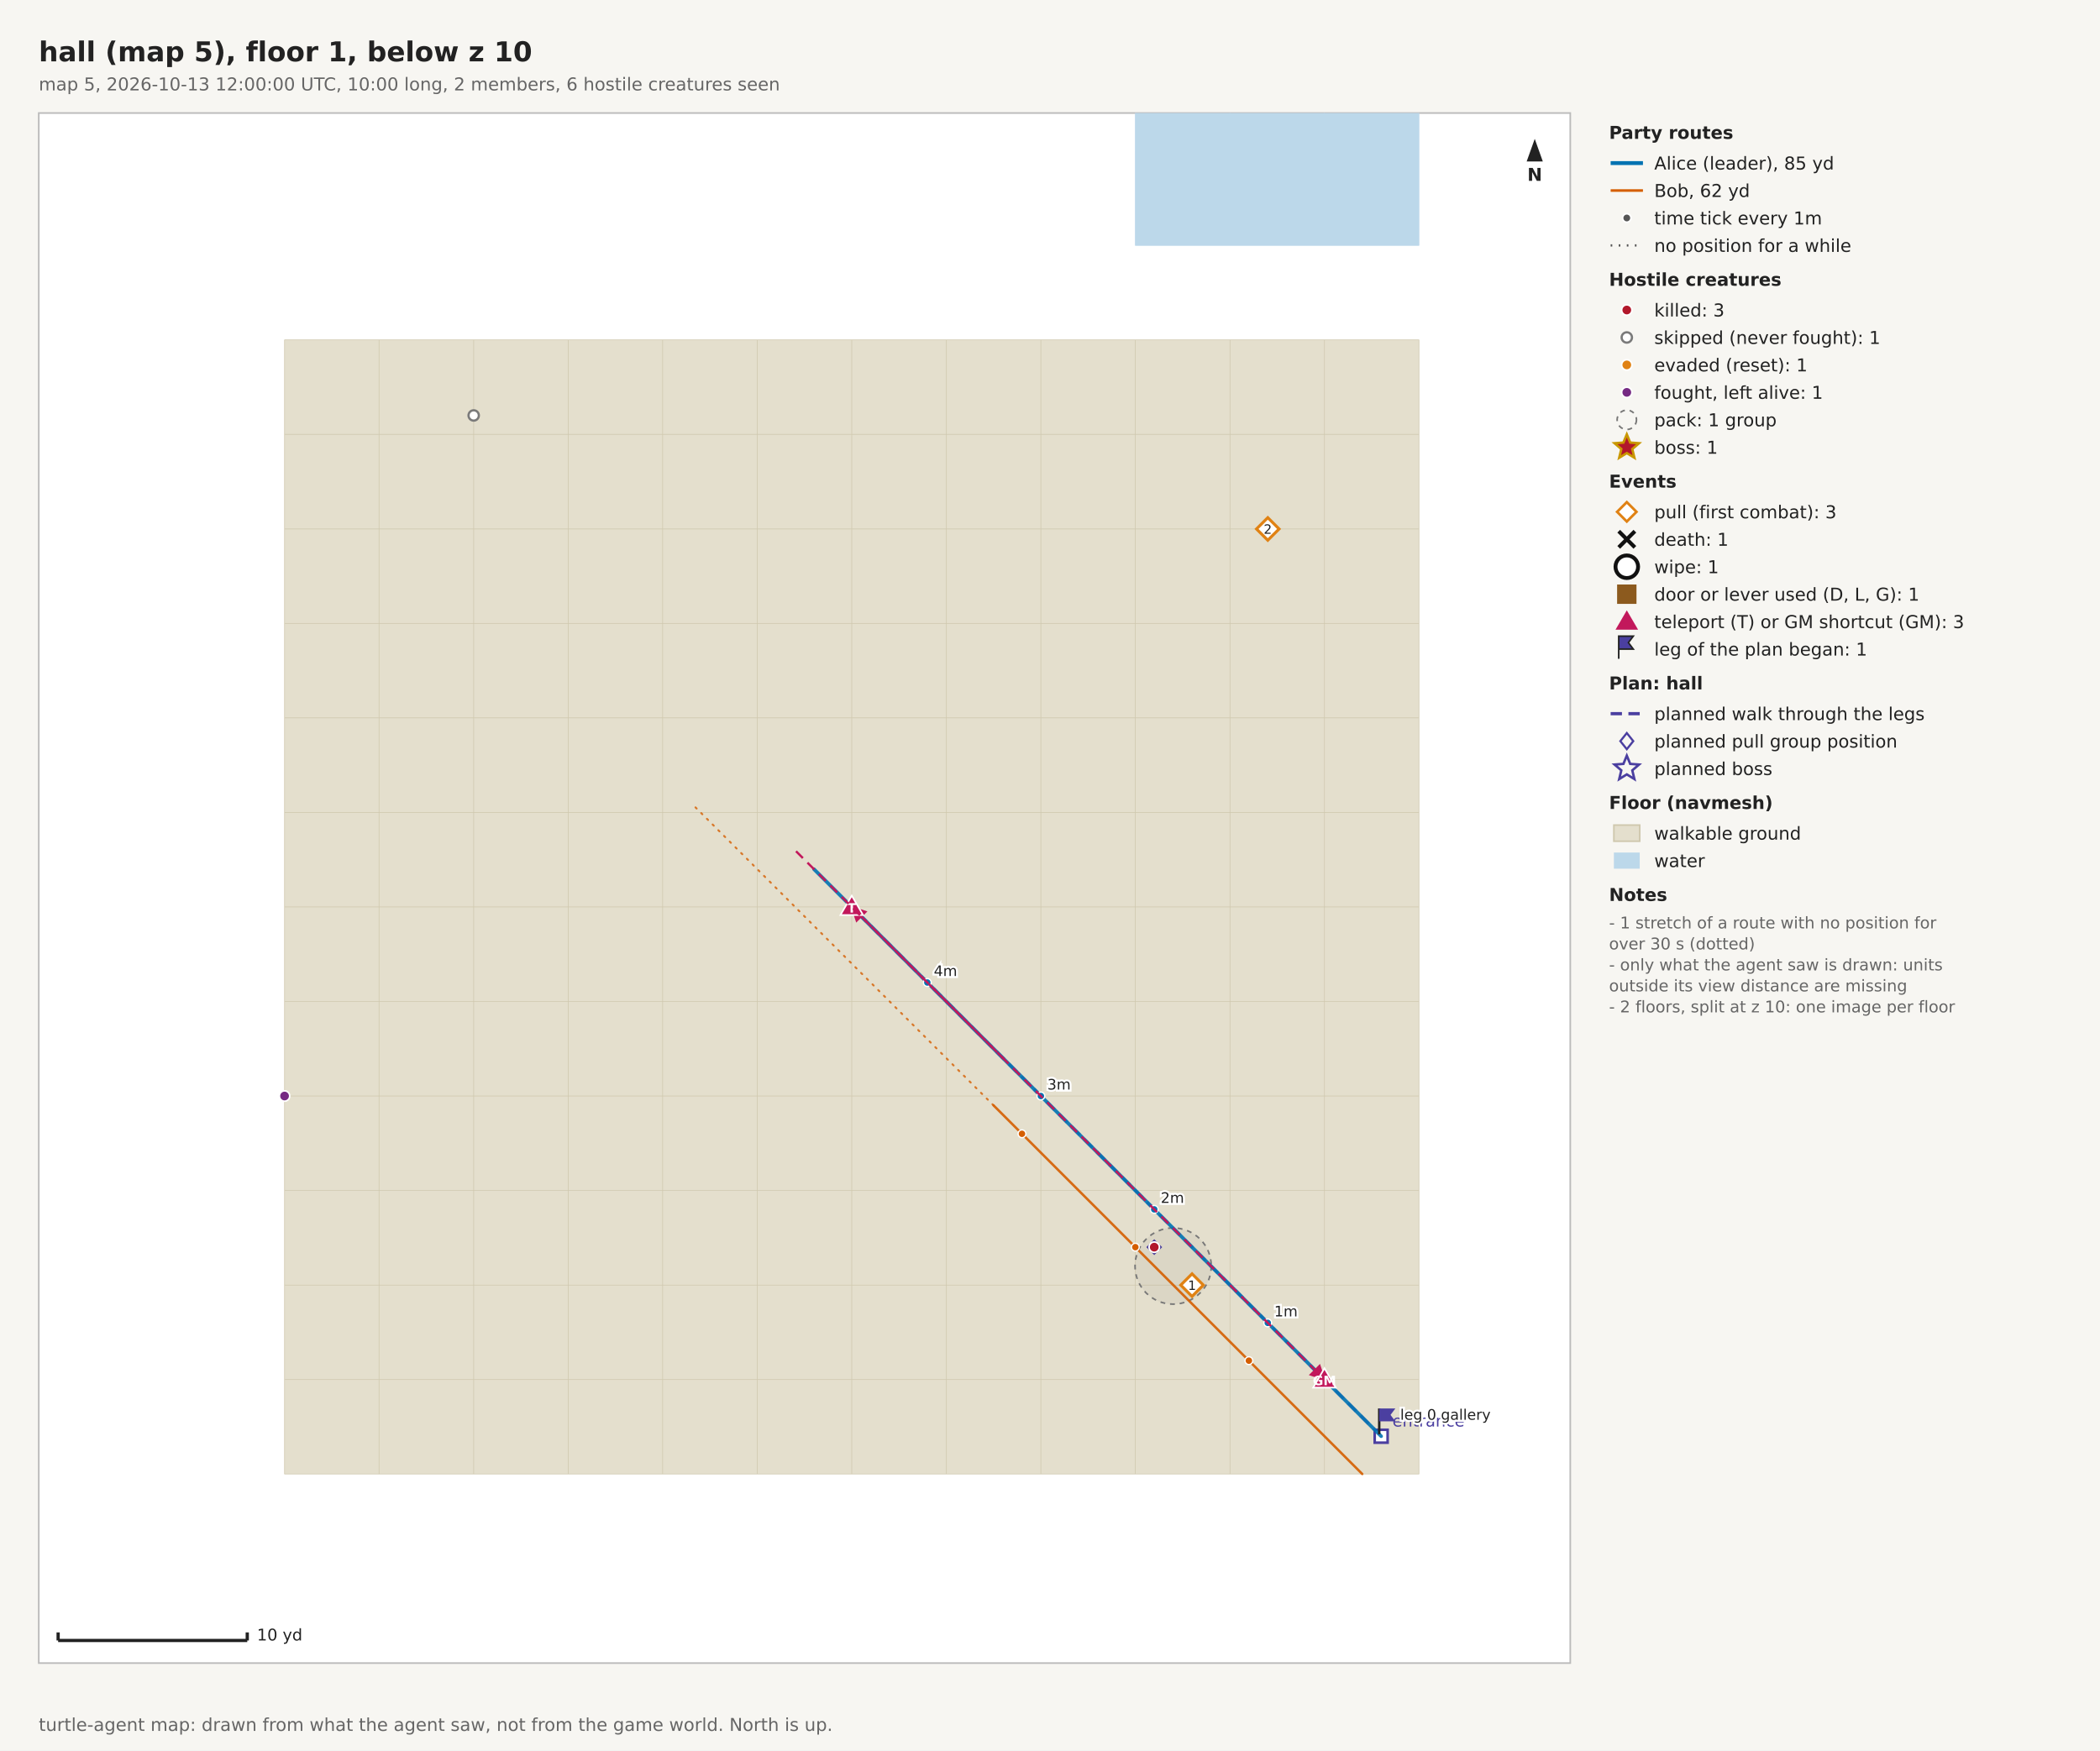
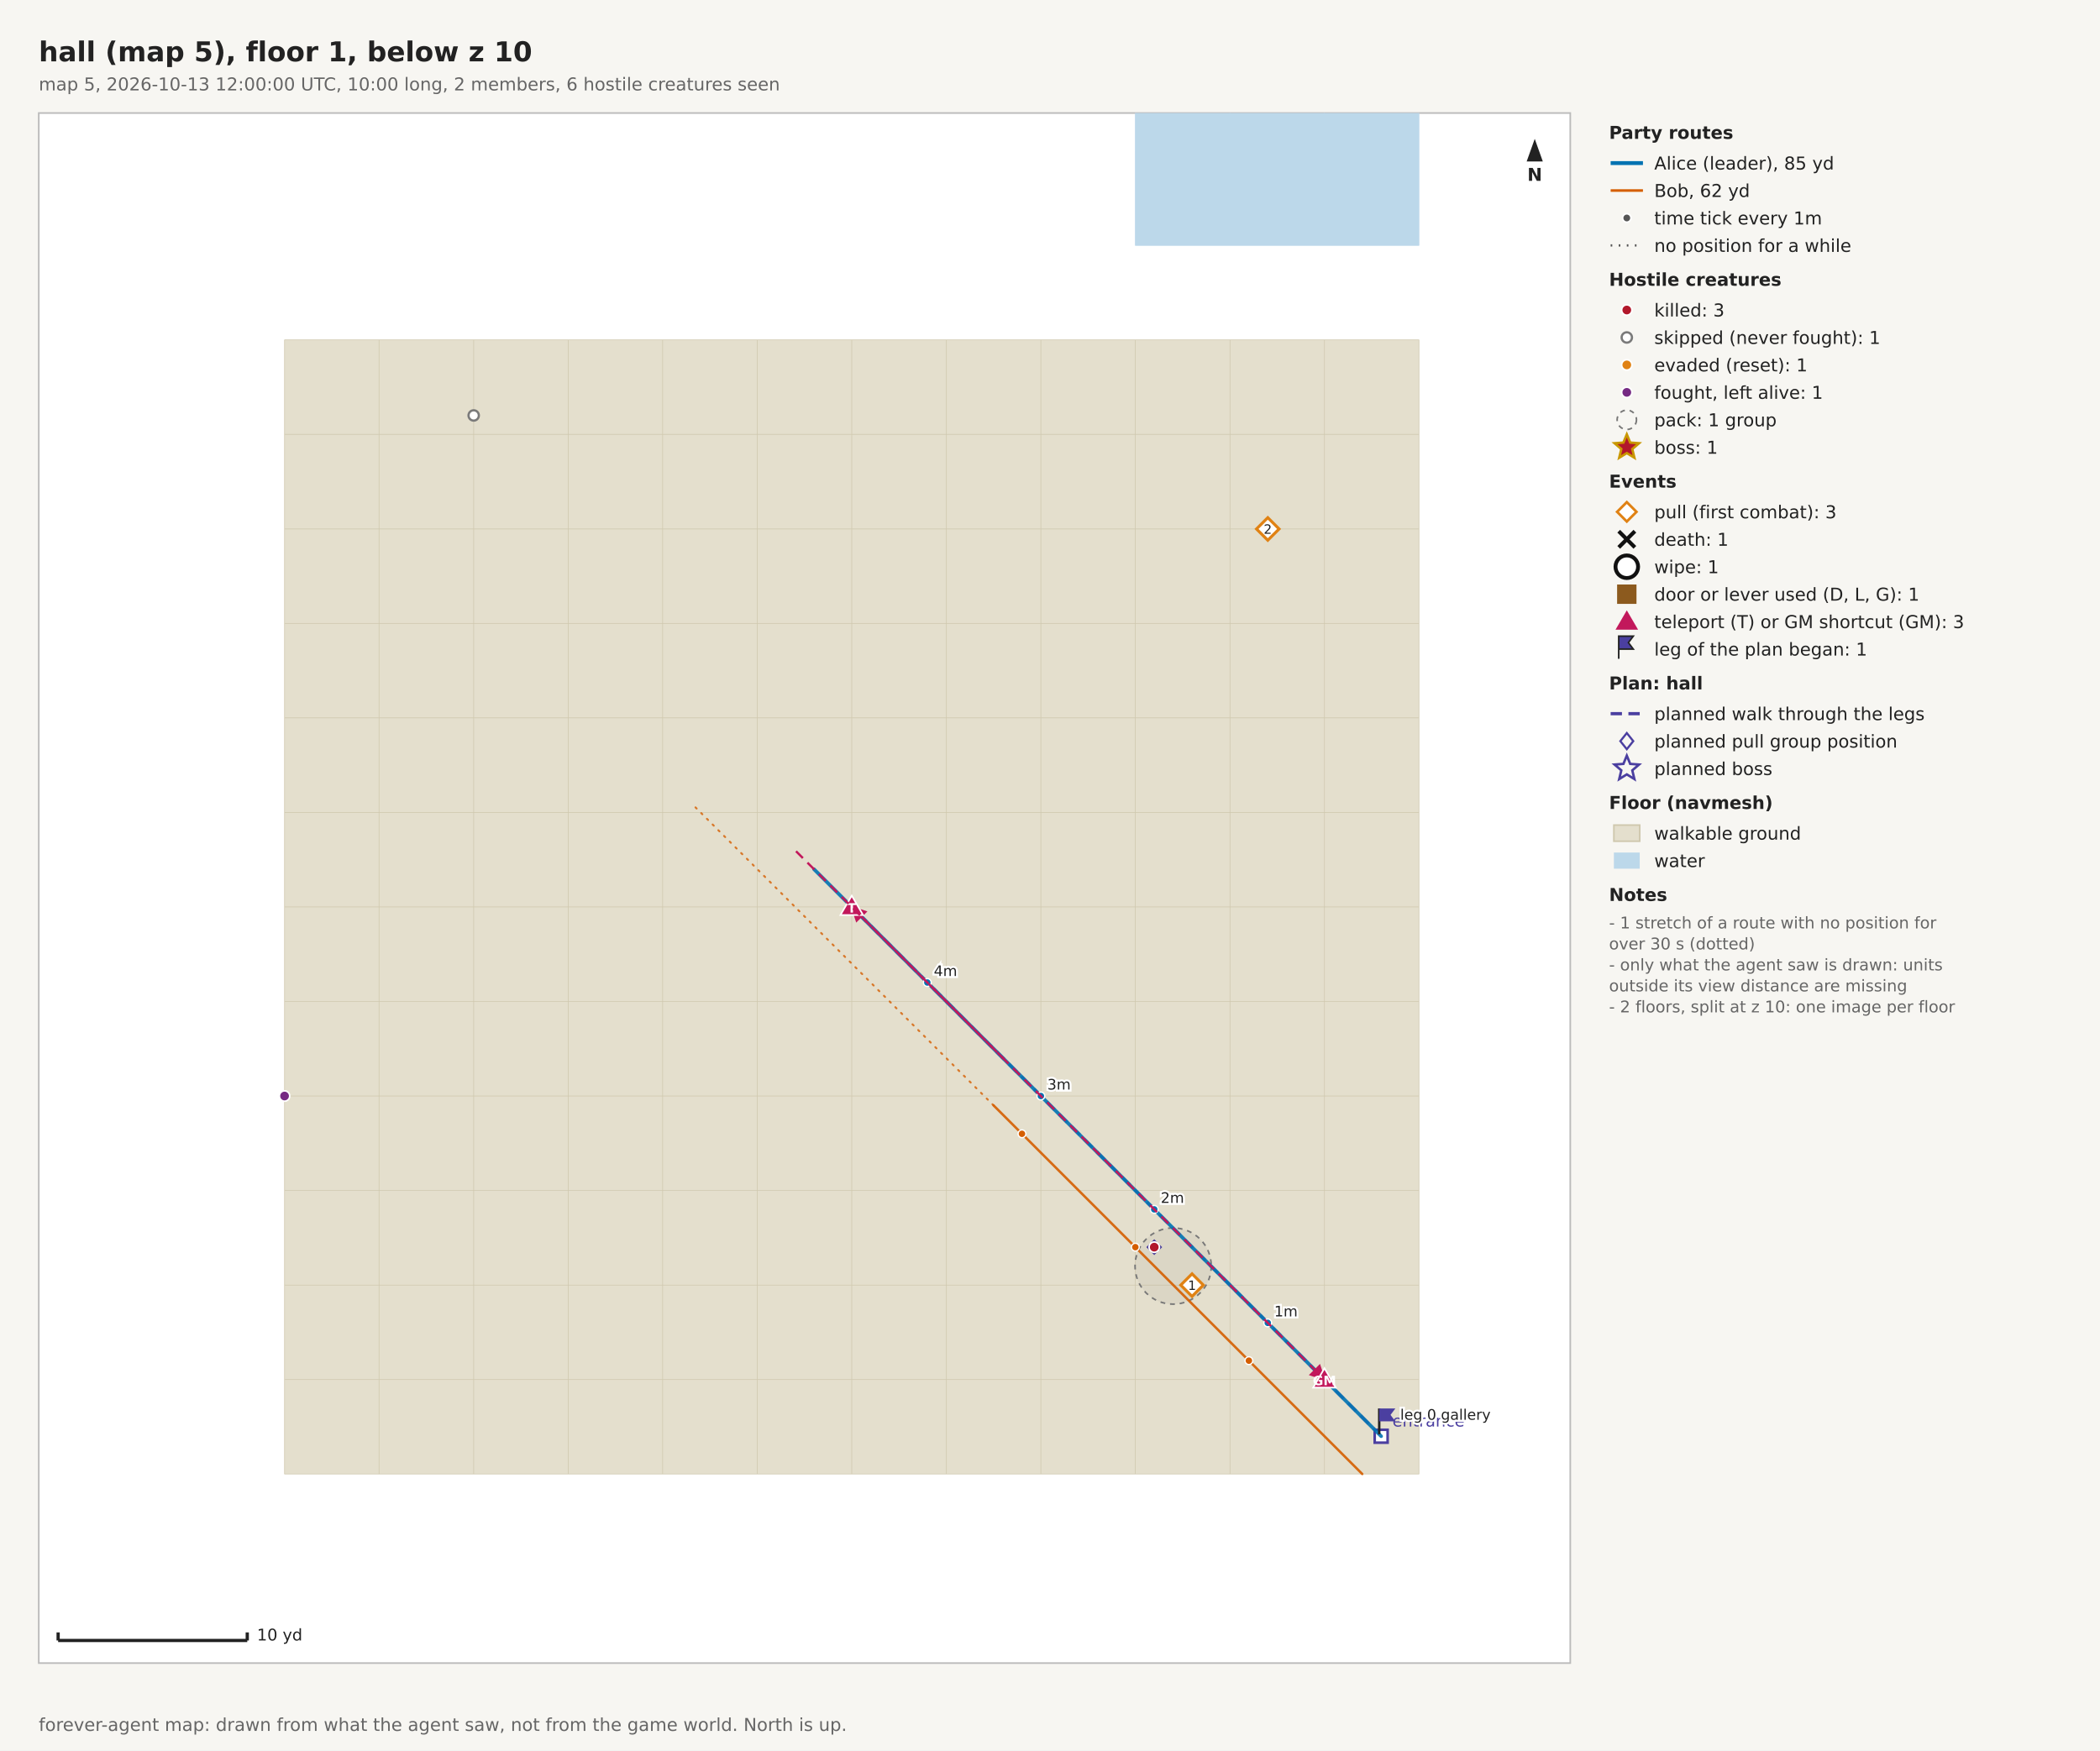
<svg xmlns="http://www.w3.org/2000/svg" width="1300.3" height="1084.0" viewBox="0 0 1300.3 1084.0" role="img" font-family="DejaVu Sans, Verdana, Arial, sans-serif" font-size="11">
  <defs>
    <clipPath id="map-clip">
      <rect x="24.0" y="70.0" width="948.3" height="960.0" />
    </clipPath>
    <marker id="arrow" viewBox="0 0 10 10" refX="9" refY="5" markerWidth="7" markerHeight="7" orient="auto-start-reverse">
      <path d="M0 0L10 5L0 10z" fill="#c2185b" />
    </marker>
  </defs>
  <rect width="100%" height="100%" fill="#f7f6f2" />
  <text x="24.0" y="38.0" font-size="17" font-weight="bold" fill="#222222">hall (map 5), floor 1, below z 10</text>
  <text x="24.0" y="56.0" fill="#666666">map 5, 2026-10-13 12:00:00 UTC, 10:00 long, 2 members, 6 hostile creatures seen</text>
  <rect x="24.0" y="70.0" width="948.3" height="960.0" fill="#ffffff" stroke="#bbbbbb" />
  <g clip-path="url(#map-clip)">
    <g transform="translate(24.0 70.0)">
      <path class="terrain ground" d="M854.6 842.9L854.6 784.4L796.1 784.4L796.1 842.9ZM796.1 842.9L796.1 784.4L737.6 784.4L737.6 842.9ZM737.6 842.9L737.6 784.4L679.0 784.4L679.0 842.9ZM679.0 842.9L679.0 784.4L620.5 784.4L620.5 842.9ZM620.5 842.9L620.5 784.4L562.0 784.4L562.0 842.9ZM562.0 842.9L562.0 784.4L503.4 784.4L503.4 842.9ZM503.4 842.9L503.4 784.4L444.9 784.4L444.9 842.9ZM444.9 842.9L444.9 784.4L386.3 784.4L386.3 842.9ZM386.3 842.9L386.3 784.4L327.8 784.4L327.8 842.9ZM327.8 842.9L327.8 784.4L269.3 784.4L269.3 842.9ZM269.3 842.9L269.3 784.4L210.7 784.4L210.7 842.9ZM210.7 842.9L210.7 784.4L152.2 784.4L152.2 842.9ZM854.6 784.4L854.6 725.9L796.1 725.9L796.1 784.4ZM796.1 784.4L796.1 725.9L737.6 725.9L737.6 784.4ZM737.6 784.4L737.6 725.9L679.0 725.9L679.0 784.4ZM679.0 784.4L679.0 725.9L620.5 725.9L620.5 784.4ZM620.5 784.4L620.5 725.9L562.0 725.9L562.0 784.4ZM562.0 784.4L562.0 725.9L503.4 725.9L503.4 784.4ZM503.4 784.4L503.4 725.9L444.9 725.9L444.9 784.4ZM444.9 784.4L444.9 725.9L386.3 725.9L386.3 784.4ZM386.3 784.4L386.3 725.9L327.8 725.9L327.8 784.4ZM327.8 784.4L327.8 725.9L269.3 725.9L269.3 784.4ZM269.3 784.4L269.3 725.9L210.7 725.9L210.7 784.4ZM210.7 784.4L210.7 725.9L152.2 725.9L152.2 784.4ZM854.6 725.9L854.6 667.3L796.1 667.3L796.1 725.9ZM796.1 725.9L796.1 667.3L737.6 667.3L737.6 725.9ZM737.6 725.9L737.6 667.3L679.0 667.3L679.0 725.9ZM679.0 725.9L679.0 667.3L620.5 667.3L620.5 725.9ZM620.5 725.9L620.5 667.3L562.0 667.3L562.0 725.9ZM562.0 725.9L562.0 667.3L503.4 667.3L503.4 725.9ZM503.4 725.9L503.4 667.3L444.9 667.3L444.9 725.9ZM444.9 725.9L444.9 667.3L386.3 667.3L386.3 725.9ZM386.3 725.9L386.3 667.3L327.8 667.3L327.8 725.9ZM327.8 725.9L327.8 667.3L269.3 667.3L269.3 725.9ZM269.3 725.9L269.3 667.3L210.7 667.3L210.7 725.9ZM210.7 725.9L210.7 667.3L152.2 667.3L152.2 725.9ZM854.6 667.3L854.6 608.8L796.1 608.8L796.1 667.3ZM796.1 667.3L796.1 608.8L737.6 608.8L737.6 667.3ZM737.6 667.3L737.6 608.8L679.0 608.8L679.0 667.3ZM679.0 667.3L679.0 608.8L620.5 608.8L620.5 667.3ZM620.5 667.3L620.5 608.8L562.0 608.8L562.0 667.3ZM562.0 667.3L562.0 608.8L503.4 608.8L503.4 667.3ZM503.4 667.3L503.4 608.8L444.9 608.8L444.9 667.3ZM444.9 667.3L444.9 608.8L386.3 608.8L386.3 667.3ZM386.3 667.3L386.3 608.8L327.8 608.8L327.8 667.3ZM327.8 667.3L327.8 608.8L269.3 608.8L269.3 667.3ZM269.3 667.3L269.3 608.8L210.7 608.8L210.7 667.3ZM210.7 667.3L210.7 608.8L152.2 608.8L152.2 667.3ZM854.6 608.8L854.6 550.2L796.1 550.2L796.1 608.8ZM796.1 608.8L796.1 550.2L737.6 550.2L737.6 608.8ZM737.6 608.8L737.6 550.2L679.0 550.2L679.0 608.8ZM679.0 608.8L679.0 550.2L620.5 550.2L620.5 608.8ZM620.5 608.8L620.5 550.2L562.0 550.2L562.0 608.8ZM562.0 608.8L562.0 550.2L503.4 550.2L503.4 608.8ZM503.4 608.8L503.4 550.2L444.9 550.2L444.9 608.8ZM444.9 608.8L444.9 550.2L386.3 550.2L386.3 608.8ZM386.3 608.8L386.3 550.2L327.8 550.2L327.8 608.8ZM327.8 608.8L327.8 550.2L269.3 550.2L269.3 608.8ZM269.3 608.8L269.3 550.2L210.7 550.2L210.7 608.8ZM210.7 608.8L210.7 550.2L152.2 550.2L152.2 608.8ZM854.6 550.2L854.6 491.7L796.1 491.7L796.1 550.2ZM796.1 550.2L796.1 491.7L737.6 491.7L737.6 550.2ZM737.6 550.2L737.6 491.7L679.0 491.7L679.0 550.2ZM679.0 550.2L679.0 491.7L620.5 491.7L620.5 550.2ZM620.5 550.2L620.5 491.7L562.0 491.7L562.0 550.2ZM562.0 550.2L562.0 491.7L503.4 491.7L503.4 550.2ZM503.4 550.2L503.4 491.7L444.9 491.7L444.9 550.2ZM444.9 550.2L444.9 491.7L386.3 491.7L386.3 550.2ZM386.3 550.2L386.3 491.7L327.8 491.7L327.8 550.2ZM327.8 550.2L327.8 491.7L269.3 491.7L269.3 550.2ZM269.3 550.2L269.3 491.7L210.7 491.7L210.7 550.2ZM210.7 550.2L210.7 491.7L152.2 491.7L152.2 550.2ZM854.6 491.7L854.6 433.2L796.1 433.2L796.1 491.7ZM796.1 491.7L796.1 433.2L737.6 433.2L737.6 491.7ZM737.6 491.7L737.6 433.2L679.0 433.2L679.0 491.7ZM679.0 491.7L679.0 433.2L620.5 433.2L620.5 491.7ZM620.5 491.7L620.5 433.2L562.0 433.2L562.0 491.7ZM562.0 491.7L562.0 433.2L503.4 433.2L503.4 491.7ZM503.4 491.7L503.4 433.2L444.9 433.2L444.9 491.7ZM444.9 491.7L444.9 433.2L386.3 433.2L386.3 491.7ZM386.3 491.7L386.3 433.2L327.8 433.2L327.8 491.7ZM327.8 491.7L327.8 433.2L269.3 433.2L269.3 491.7ZM269.3 491.7L269.3 433.2L210.7 433.2L210.7 491.7ZM210.7 491.7L210.7 433.2L152.2 433.2L152.2 491.7ZM854.6 433.2L854.6 374.6L796.1 374.6L796.1 433.2ZM796.1 433.2L796.1 374.6L737.6 374.6L737.6 433.2ZM737.6 433.2L737.6 374.6L679.0 374.6L679.0 433.2ZM679.0 433.2L679.0 374.6L620.5 374.6L620.5 433.2ZM620.5 433.2L620.5 374.6L562.0 374.6L562.0 433.2ZM562.0 433.2L562.0 374.6L503.4 374.6L503.4 433.2ZM503.4 433.2L503.4 374.6L444.9 374.6L444.9 433.2ZM444.9 433.2L444.9 374.6L386.3 374.6L386.3 433.2ZM386.3 433.2L386.3 374.6L327.8 374.6L327.8 433.2ZM327.8 433.2L327.8 374.6L269.3 374.6L269.3 433.2ZM269.3 433.2L269.3 374.6L210.7 374.6L210.7 433.2ZM210.7 433.2L210.7 374.6L152.2 374.6L152.2 433.2ZM854.6 374.6L854.6 316.1L796.1 316.1L796.1 374.6ZM796.1 374.6L796.1 316.1L737.6 316.1L737.6 374.6ZM737.6 374.6L737.6 316.1L679.0 316.1L679.0 374.6ZM679.0 374.6L679.0 316.1L620.5 316.1L620.5 374.6ZM620.5 374.6L620.5 316.1L562.0 316.1L562.0 374.6ZM562.0 374.6L562.0 316.1L503.4 316.1L503.4 374.6ZM503.4 374.6L503.4 316.1L444.9 316.1L444.9 374.6ZM444.9 374.6L444.9 316.1L386.3 316.1L386.3 374.6ZM386.3 374.6L386.3 316.1L327.8 316.1L327.8 374.6ZM327.8 374.6L327.8 316.1L269.3 316.1L269.3 374.6ZM269.3 374.6L269.3 316.1L210.7 316.1L210.7 374.6ZM210.7 374.6L210.7 316.1L152.2 316.1L152.2 374.6ZM854.6 316.1L854.6 257.6L796.1 257.6L796.1 316.1ZM796.1 316.1L796.1 257.6L737.6 257.6L737.6 316.1ZM737.6 316.1L737.6 257.6L679.0 257.6L679.0 316.1ZM679.0 316.1L679.0 257.6L620.5 257.6L620.5 316.1ZM620.5 316.1L620.5 257.6L562.0 257.6L562.0 316.1ZM562.0 316.1L562.0 257.6L503.4 257.6L503.4 316.1ZM503.4 316.1L503.4 257.6L444.9 257.6L444.9 316.1ZM444.9 316.1L444.9 257.6L386.3 257.6L386.3 316.1ZM386.3 316.1L386.3 257.6L327.8 257.6L327.8 316.1ZM327.8 316.1L327.8 257.6L269.3 257.6L269.3 316.1ZM269.3 316.1L269.3 257.6L210.7 257.6L210.7 316.1ZM210.7 316.1L210.7 257.6L152.2 257.6L152.2 316.1ZM854.6 257.6L854.6 199.0L796.1 199.0L796.1 257.6ZM796.1 257.6L796.1 199.0L737.6 199.0L737.6 257.6ZM737.6 257.6L737.6 199.0L679.0 199.0L679.0 257.6ZM679.0 257.6L679.0 199.0L620.5 199.0L620.5 257.6ZM620.5 257.6L620.5 199.0L562.0 199.0L562.0 257.6ZM562.0 257.6L562.0 199.0L503.4 199.0L503.4 257.6ZM503.4 257.6L503.4 199.0L444.9 199.0L444.9 257.6ZM444.9 257.6L444.9 199.0L386.3 199.0L386.3 257.6ZM386.3 257.6L386.3 199.0L327.8 199.0L327.8 257.6ZM327.8 257.6L327.8 199.0L269.3 199.0L269.3 257.6ZM269.3 257.6L269.3 199.0L210.7 199.0L210.7 257.6ZM210.7 257.6L210.7 199.0L152.2 199.0L152.2 257.6ZM854.6 199.0L854.6 140.5L796.1 140.5L796.1 199.0ZM796.1 199.0L796.1 140.5L737.6 140.5L737.6 199.0ZM737.6 199.0L737.6 140.5L679.0 140.5L679.0 199.0ZM679.0 199.0L679.0 140.5L620.5 140.5L620.5 199.0ZM620.5 199.0L620.5 140.5L562.0 140.5L562.0 199.0ZM562.0 199.0L562.0 140.5L503.4 140.5L503.4 199.0ZM503.4 199.0L503.4 140.5L444.9 140.5L444.9 199.0ZM444.9 199.0L444.9 140.5L386.3 140.5L386.3 199.0ZM386.3 199.0L386.3 140.5L327.8 140.5L327.8 199.0ZM327.8 199.0L327.8 140.5L269.3 140.5L269.3 199.0ZM269.3 199.0L269.3 140.5L210.7 140.5L210.7 199.0ZM210.7 199.0L210.7 140.5L152.2 140.5L152.2 199.0Z" fill="#e4dfcd" stroke="#cfc8ae" stroke-width="0.4" stroke-linejoin="round" />
      <path class="terrain water" d="M854.6 82.0L854.6 23.4L796.1 23.4L796.1 82.0ZM796.1 82.0L796.1 23.4L737.6 23.4L737.6 82.0ZM737.6 82.0L737.6 23.4L679.0 23.4L679.0 82.0ZM854.6 23.4L854.6 -35.1L796.1 -35.1L796.1 23.4ZM796.1 23.4L796.1 -35.1L737.6 -35.1L737.6 23.4ZM737.6 23.4L737.6 -35.1L679.0 -35.1L679.0 23.4Z" fill="#bcd8ea" stroke="#bcd8ea" stroke-width="0.4" stroke-linejoin="round" />
      <g class="plan" fill="none" stroke="#4b3fa0">
        <path d="M831.2 819.5L503.4 491.7" stroke-width="2" stroke-dasharray="7 4" opacity="0.75" />
        <rect x="827.2" y="815.5" width="8" height="8" fill="#ffffff" stroke-width="1.6" />
        <text x="838.2" y="813.5" stroke="none" fill="#4b3fa0" font-size="10">entrance</text>
        <path d="M714.1 721.9l4 4l-4 4l-4 -4z" stroke-width="1.3" />
        <path d="M690.7 698.4l4 4l-4 4l-4 -4z" stroke-width="1.3" />
      </g>
      <g class="packs" fill="#000000" fill-opacity="0.04" stroke="#777777" stroke-width="1" stroke-dasharray="3 3">
        <circle cx="702.4" cy="714.1" r="23.6" />
      </g>
      <g class="route" data-member="Bob" fill="none" stroke="#D55E00" stroke-linejoin="round" stroke-linecap="round">
        <path d="M819.5 842.9L591.2 614.6" stroke-width="1.5" opacity="0.9" />
        <path d="M591.2 614.6L403.9 427.3" stroke-width="1.2" stroke-dasharray="1 4" opacity="0.8" />
      </g>
      <g class="route" data-member="Alice" fill="none" stroke="#0072B2" stroke-linejoin="round" stroke-linecap="round">
        <path d="M831.2 819.5L480.0 468.3" stroke-width="2.2" opacity="0.9" />
      </g>
      <circle class="tick" cx="749.3" cy="772.7" r="2.4" fill="#D55E00" stroke="#ffffff" stroke-width="0.8" />
      <circle class="tick" cx="679.0" cy="702.4" r="2.4" fill="#D55E00" stroke="#ffffff" stroke-width="0.8" />
      <circle class="tick" cx="608.8" cy="632.2" r="2.4" fill="#D55E00" stroke="#ffffff" stroke-width="0.8" />
      <circle class="tick" cx="761.0" cy="749.3" r="2.4" fill="#0072B2" stroke="#ffffff" stroke-width="0.8" />
      <text x="765.0" y="745.3" font-size="9" fill="#222222" stroke="#ffffff" stroke-width="2.5" paint-order="stroke">1m</text>
      <circle class="tick" cx="690.7" cy="679.0" r="2.4" fill="#0072B2" stroke="#ffffff" stroke-width="0.8" />
      <text x="694.7" y="675.0" font-size="9" fill="#222222" stroke="#ffffff" stroke-width="2.5" paint-order="stroke">2m</text>
      <circle class="tick" cx="620.5" cy="608.8" r="2.4" fill="#0072B2" stroke="#ffffff" stroke-width="0.8" />
      <text x="624.5" y="604.8" font-size="9" fill="#222222" stroke="#ffffff" stroke-width="2.5" paint-order="stroke">3m</text>
      <circle class="tick" cx="550.2" cy="538.5" r="2.4" fill="#0072B2" stroke="#ffffff" stroke-width="0.8" />
      <text x="554.2" y="534.5" font-size="9" fill="#222222" stroke="#ffffff" stroke-width="2.5" paint-order="stroke">4m</text>
      <g class="creatures">
        <circle cx="714.1" cy="725.9" r="3.2" fill="#b2182b" stroke="#ffffff" stroke-width="1" />
        <circle cx="690.7" cy="702.4" r="3.2" fill="#b2182b" stroke="#ffffff" stroke-width="1" />
        <circle cx="761.0" cy="257.6" r="3.2" fill="#e08214" stroke="#ffffff" stroke-width="1" />
        <circle cx="269.3" cy="187.3" r="3.2" fill="#ffffff" stroke="#7a7a7a" stroke-width="1.4" />
        <circle cx="152.2" cy="608.8" r="3.2" fill="#762a83" stroke="#ffffff" stroke-width="1" />
      </g>
      <g class="leg">
        <path d="M830.0 818.3v-16" stroke="#222222" stroke-width="1.5" />
        <path d="M830.0 802.3h10l-3 4l3 4h-10z" fill="#4b3fa0" />
        <text x="843.0" y="809.3" font-size="9" fill="#222222" stroke="#ffffff" stroke-width="2.5" paint-order="stroke">leg 0 gallery</text>
      </g>
      <g class="pull">
        <path d="M714.1 718.9l7 7l-7 7l-7 -7z" fill="#ffffff" stroke="#e08214" stroke-width="1.8" />
        <text x="714.1" y="728.9" font-size="8" text-anchor="middle" fill="#222222">1</text>
      </g>
      <g class="pull">
        <path d="M761.0 250.6l7 7l-7 7l-7 -7z" fill="#ffffff" stroke="#e08214" stroke-width="1.8" />
        <text x="761.0" y="260.6" font-size="8" text-anchor="middle" fill="#222222">2</text>
      </g>
      <path class="teleport" d="M597.7 586.0L503.4 491.7" fill="none" stroke="#c2185b" stroke-width="1.4" stroke-dasharray="6 4" marker-end="url(#arrow)" />
      <g class="teleport">
        <path d="M503.4 484.7l7 12h-14z" fill="#c2185b" stroke="#ffffff" stroke-width="1" />
        <text x="503.4" y="495.2" font-size="8" font-weight="bold" text-anchor="middle" fill="#ffffff">T</text>
      </g>
      <path class="teleport" d="M468.9 457.2L796.1 784.4" fill="none" stroke="#c2185b" stroke-width="1.4" stroke-dasharray="6 4" marker-end="url(#arrow)" />
      <g class="teleport">
        <path d="M796.1 777.4l7 12h-14z" fill="#c2185b" stroke="#ffffff" stroke-width="1" />
        <text x="796.1" y="787.9" font-size="8" font-weight="bold" text-anchor="middle" fill="#ffffff">GM</text>
      </g>
    </g>
  </g>
  <g class="scale">
    <rect x="30.0" y="1000.0" width="183.1" height="22" fill="#ffffff" fill-opacity="0.8" />
    <path d="M36.0 1016.0h117.1M36.0 1016.0v-5M153.1 1016.0v-5" stroke="#222222" stroke-width="2" />
    <text x="159.1" y="1016.0" font-size="10" fill="#222222">10 yd</text>
  </g>
  <g class="north">
    <path d="M950.3 86.0l5 14h-10z" fill="#222222" />
    <text x="950.3" y="112.0" font-size="11" font-weight="bold" text-anchor="middle" fill="#222222">N</text>
  </g>
  <text x="996.3" y="86.0" font-weight="bold" fill="#222222">Party routes</text>
  <g transform="translate(1007.3 101.0)">
    <path d="M-10 0H10" stroke="#0072B2" stroke-width="2.4" stroke-dasharray="" fill="none" />
  </g>
  <text x="1024.3" y="105.0" fill="#222222">Alice (leader), 85 yd</text>
  <g transform="translate(1007.3 118.0)">
    <path d="M-10 0H10" stroke="#D55E00" stroke-width="1.6" stroke-dasharray="" fill="none" />
  </g>
  <text x="1024.3" y="122.0" fill="#222222">Bob, 62 yd</text>
  <g transform="translate(1007.3 135.0)">
    <circle r="2.6" fill="#555555" stroke="#ffffff" />
  </g>
  <text x="1024.3" y="139.0" fill="#222222">time tick every 1m</text>
  <g transform="translate(1007.3 152.0)">
    <path d="M-10 0H10" stroke="#555555" stroke-width="1.4" stroke-dasharray="1 4" fill="none" />
  </g>
  <text x="1024.3" y="156.0" fill="#222222">no position for a while</text>
  <text x="996.3" y="177.0" font-weight="bold" fill="#222222">Hostile creatures</text>
  <g transform="translate(1007.3 192.0)">
    <circle r="3.2" fill="#b2182b" stroke="#ffffff" stroke-width="1" />
  </g>
  <text x="1024.3" y="196.0" fill="#222222">killed: 3</text>
  <g transform="translate(1007.3 209.0)">
    <circle r="3.2" fill="#ffffff" stroke="#7a7a7a" stroke-width="1.4" />
  </g>
  <text x="1024.3" y="213.0" fill="#222222">skipped (never fought): 1</text>
  <g transform="translate(1007.3 226.0)">
    <circle r="3.2" fill="#e08214" stroke="#ffffff" stroke-width="1" />
  </g>
  <text x="1024.3" y="230.0" fill="#222222">evaded (reset): 1</text>
  <g transform="translate(1007.3 243.0)">
    <circle r="3.2" fill="#762a83" stroke="#ffffff" stroke-width="1" />
  </g>
  <text x="1024.3" y="247.0" fill="#222222">fought, left alive: 1</text>
  <g transform="translate(1007.3 260.0)">
    <circle r="6" fill="none" stroke="#777777" stroke-dasharray="3 3" />
  </g>
  <text x="1024.3" y="264.0" fill="#222222">pack: 1 group</text>
  <g transform="translate(1007.3 277.0)">
    <path d="M0.0 -8.0L2.1 -2.9L7.6 -2.5L3.4 1.1L4.7 6.5L0.0 3.6L-4.7 6.5L-3.4 1.1L-7.6 -2.5L-2.1 -2.9Z" fill="#b2182b" stroke="#c99700" stroke-width="1.5" />
  </g>
  <text x="1024.3" y="281.0" fill="#222222">boss: 1</text>
  <text x="996.3" y="302.0" font-weight="bold" fill="#222222">Events</text>
  <g transform="translate(1007.3 317.0)">
    <path d="M0 -6l6 6l-6 6l-6 -6z" fill="#ffffff" stroke="#e08214" stroke-width="1.6" />
  </g>
  <text x="1024.3" y="321.0" fill="#222222">pull (first combat): 3</text>
  <g transform="translate(1007.3 334.0)">
    <path d="M-5 -5L5 5M-5 5L5 -5" stroke="#111111" stroke-width="2.4" />
  </g>
  <text x="1024.3" y="338.0" fill="#222222">death: 1</text>
  <g transform="translate(1007.3 351.0)">
    <circle r="7" fill="#ffffff" stroke="#111111" stroke-width="2.4" />
  </g>
  <text x="1024.3" y="355.0" fill="#222222">wipe: 1</text>
  <g transform="translate(1007.3 368.0)">
    <rect x="-6" y="-6" width="12" height="12" fill="#8c5a1e" />
  </g>
  <text x="1024.3" y="372.0" fill="#222222">door or lever used (D, L, G): 1</text>
  <g transform="translate(1007.3 385.0)">
    <path d="M0 -7l7 12h-14z" fill="#c2185b" />
  </g>
  <text x="1024.3" y="389.0" fill="#222222">teleport (T) or GM shortcut (GM): 3</text>
  <g transform="translate(1007.3 402.0)">
    <path d="M-5 6v-14h9l-3 4l3 4h-9" fill="#4b3fa0" stroke="#222222" />
  </g>
  <text x="1024.3" y="406.0" fill="#222222">leg of the plan began: 1</text>
  <text x="996.3" y="427.0" font-weight="bold" fill="#222222">Plan: hall</text>
  <g transform="translate(1007.3 442.0)">
    <path d="M-10 0H10" stroke="#4b3fa0" stroke-width="2.0" stroke-dasharray="7 4" fill="none" />
  </g>
  <text x="1024.3" y="446.0" fill="#222222">planned walk through the legs</text>
  <g transform="translate(1007.3 459.0)">
    <path d="M0 -5l4 5l-4 5l-4 -5z" fill="none" stroke="#4b3fa0" stroke-width="1.3" />
  </g>
  <text x="1024.3" y="463.0" fill="#222222">planned pull group position</text>
  <g transform="translate(1007.3 476.0)">
    <path d="M0.0 -8.0L2.1 -2.9L7.6 -2.5L3.4 1.1L4.7 6.5L0.0 3.6L-4.7 6.5L-3.4 1.1L-7.6 -2.5L-2.1 -2.9Z" fill="none" stroke="#4b3fa0" stroke-width="1.5" />
  </g>
  <text x="1024.3" y="480.0" fill="#222222">planned boss</text>
  <text x="996.3" y="501.0" font-weight="bold" fill="#222222">Floor (navmesh)</text>
  <g transform="translate(1007.3 516.0)">
    <rect x="-8" y="-5" width="16" height="10" fill="#e4dfcd" stroke="#cfc8ae" />
  </g>
  <text x="1024.3" y="520.0" fill="#222222">walkable ground</text>
  <g transform="translate(1007.3 533.0)">
    <rect x="-8" y="-5" width="16" height="10" fill="#bcd8ea" />
  </g>
  <text x="1024.3" y="537.0" fill="#222222">water</text>
  <text x="996.3" y="558.0" font-weight="bold" fill="#222222">Notes</text>
  <text x="996.3" y="575.0" fill="#666666" font-size="10">- 1 stretch of a route with no position for</text>
  <text x="996.3" y="588.0" fill="#666666" font-size="10">  over 30 s (dotted)</text>
  <text x="996.3" y="601.0" fill="#666666" font-size="10">- only what the agent saw is drawn: units</text>
  <text x="996.3" y="614.0" fill="#666666" font-size="10">  outside its view distance are missing</text>
  <text x="996.3" y="627.0" fill="#666666" font-size="10">- 2 floors, split at z 10: one image per floor</text>
-   <text x="24.0" y="1072.0" fill="#666666">turtle-agent map: drawn from what the agent saw, not from the game world. North is up.</text>
+   <text x="24.0" y="1072.0" fill="#666666">forever-agent map: drawn from what the agent saw, not from the game world. North is up.</text>
</svg>
